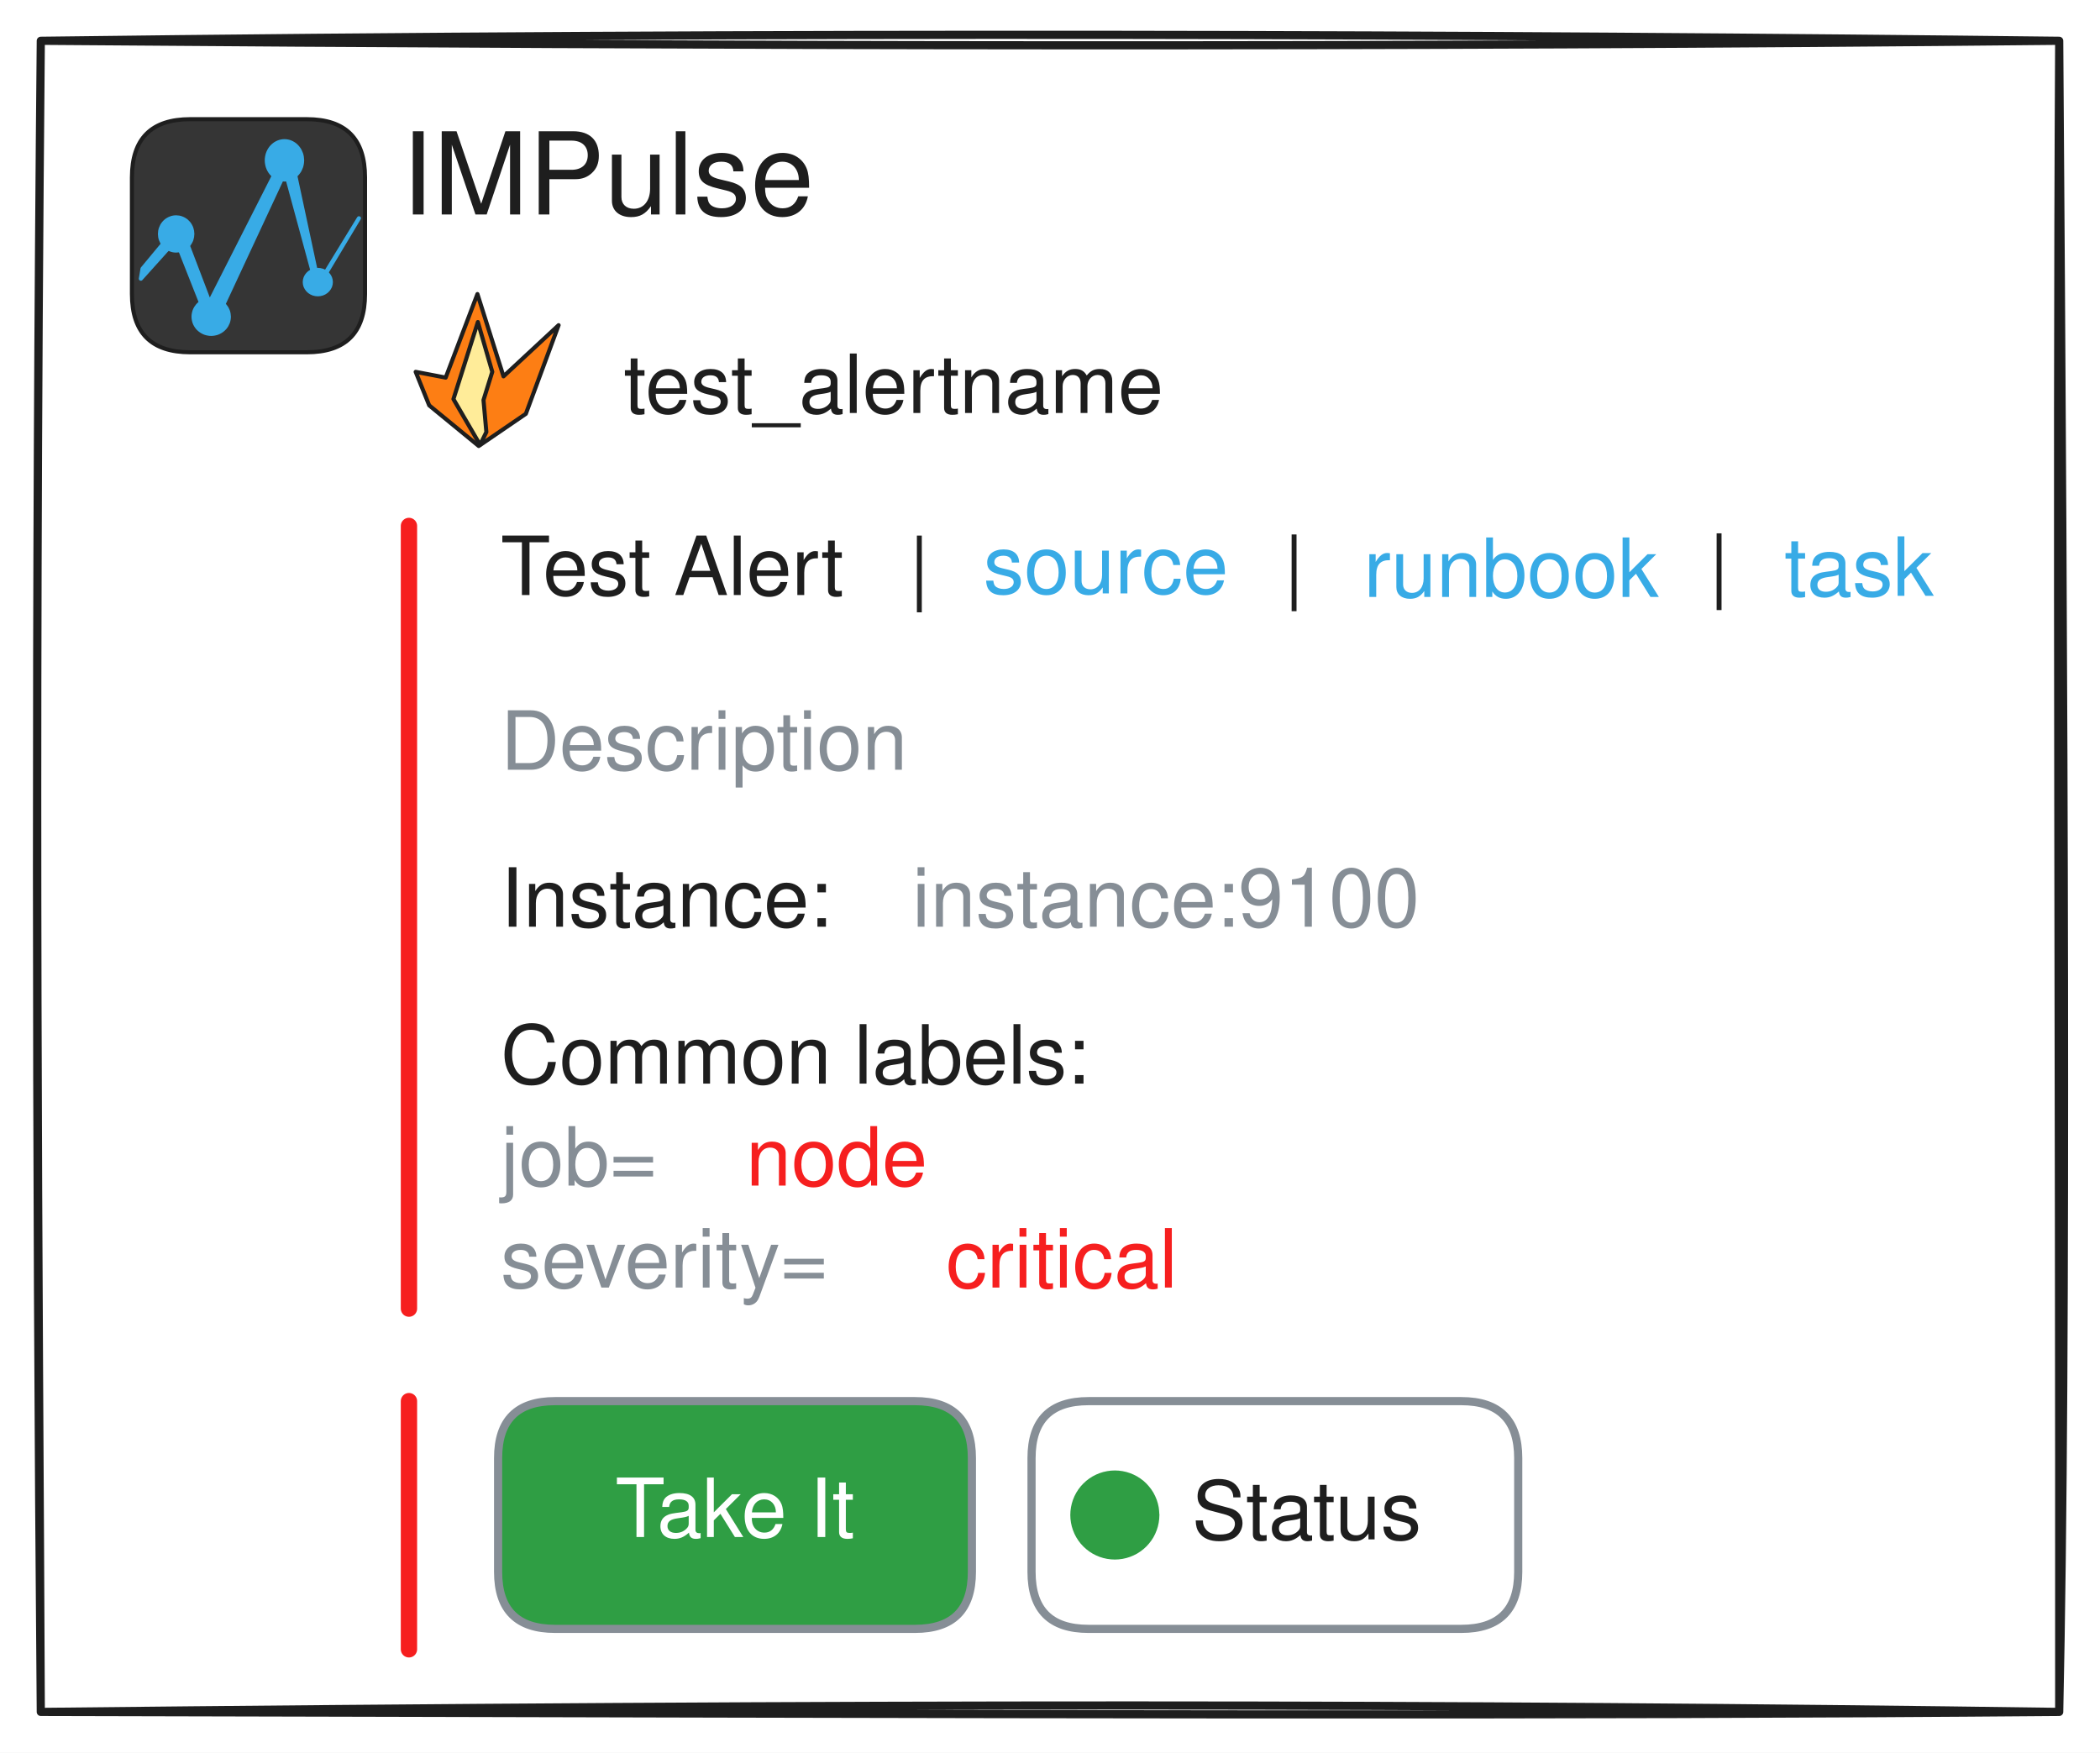
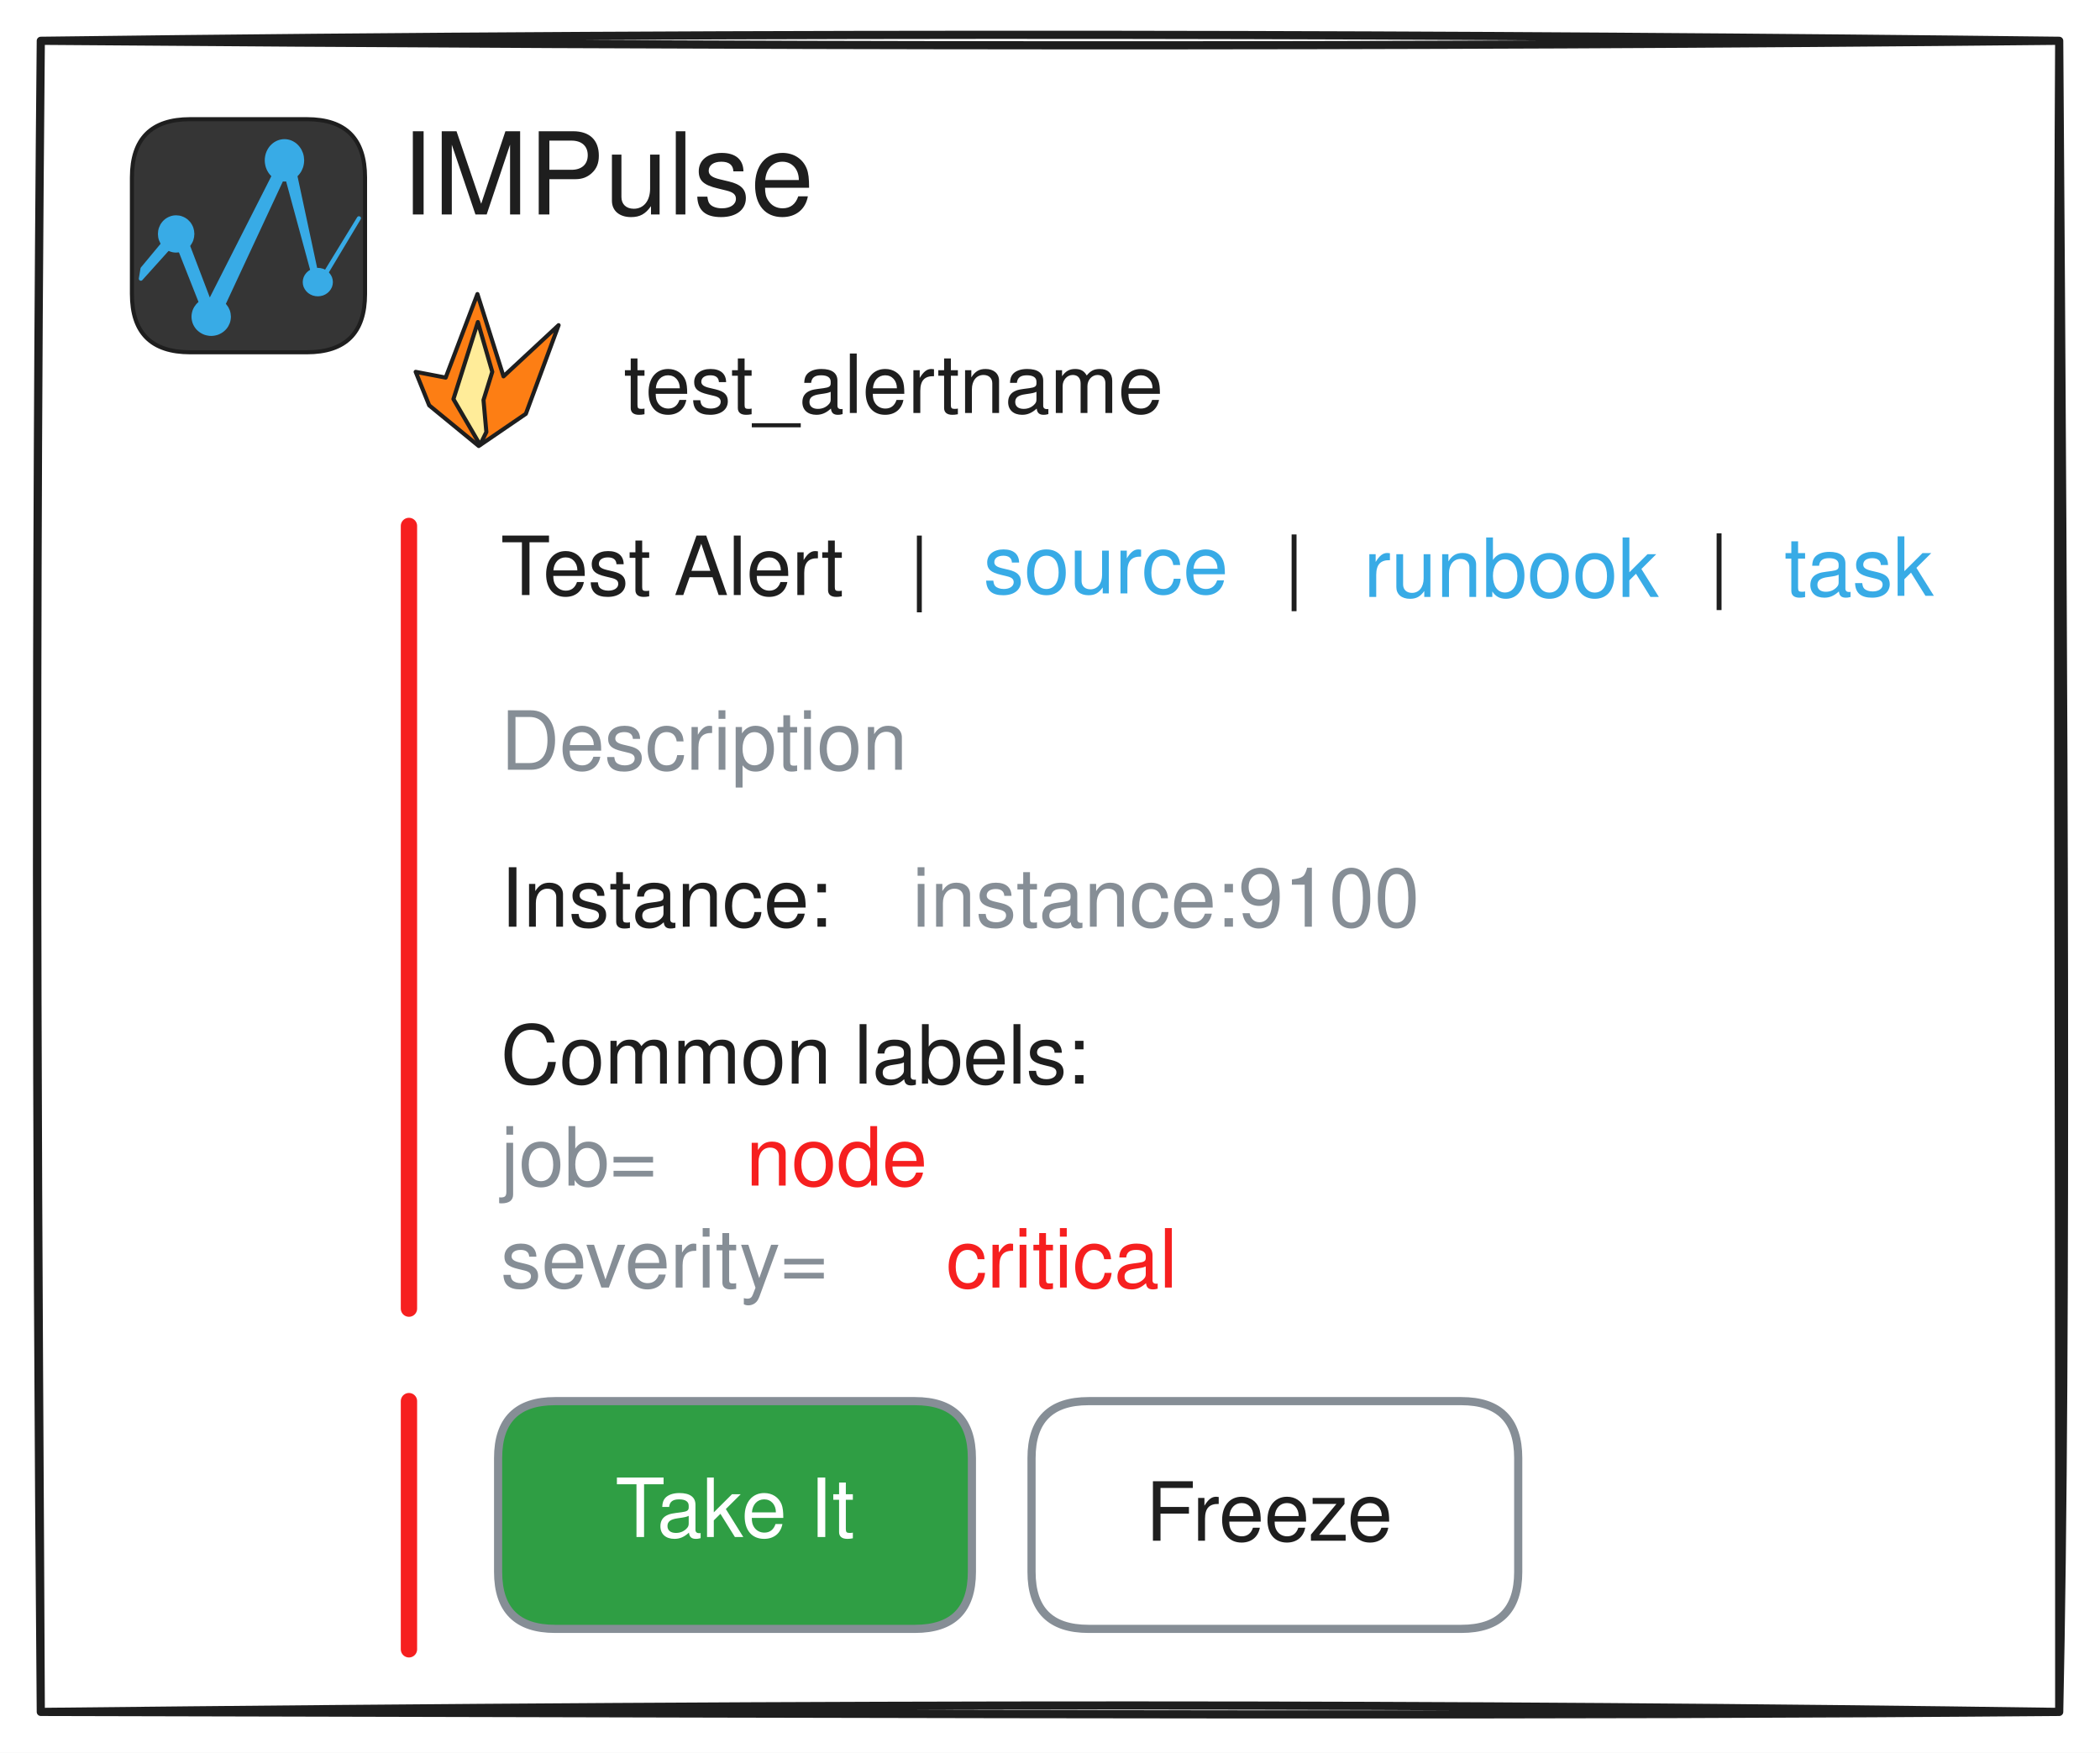
<svg xmlns="http://www.w3.org/2000/svg" version="1.1" viewBox="0 0 514.771 429.663" width="514.771" height="429.663">
  <defs>
    <style class="style-fonts">
      </style>
  </defs>
  <rect x="0" y="0" width="514.771" height="429.663" fill="#ffffff" />
  <g stroke-linecap="round" transform="translate(10 10) rotate(0 247.3856 204.8313)">
    <path d="M0 0 C178.93 -2.29, 358.91 -1.6, 494.77 0 M0 0 C167.4 1.32, 333.79 1.63, 494.77 0 M494.77 0 C494.11 118.07, 494.85 238.18, 494.77 409.66 M494.77 0 C495.92 159.3, 496.74 318.52, 494.77 409.66 M494.77 409.66 C348.04 407.59, 199.75 407.51, 0 409.66 M494.77 409.66 C372.94 410.67, 252.1 410.27, 0 409.66 M0 409.66 C-0.45 300.72, -1.73 189.95, 0 0 M0 409.66 C-1.19 271.48, -1.29 132.8, 0 0" stroke="#1e1e1e" stroke-width="2" fill="none" />
  </g>
  <g transform="translate(98.4026 28.91543) rotate(0 50.57227 16.1)">
    <text x="0" y="23.661" font-family="Helvetica, Segoe UI Emoji" font-size="28px" fill="#1e1e1e" text-anchor="start" style="white-space: pre;" direction="ltr" dominant-baseline="alphabetic">IMPulse</text>
  </g>
  <g stroke-linecap="round" transform="translate(32.34005 29.21727) rotate(0 28.56915 28.56915)">
    <path d="M14.28 0 C25.25 0, 36.22 0, 42.85 0 C52.38 0, 57.14 4.76, 57.14 14.28 C57.14 22.08, 57.14 29.87, 57.14 42.85 C57.14 52.38, 52.38 57.14, 42.85 57.14 C33.19 57.14, 23.53 57.14, 14.28 57.14 C4.76 57.14, 0 52.38, 0 42.85 C0 32.82, 0 22.78, 0 14.28 C0 4.76, 4.76 0, 14.28 0" stroke="none" stroke-width="0" fill="#353535" />
    <path d="M14.28 0 C20.78 0, 27.27 0, 42.85 0 M14.28 0 C20.23 0, 26.17 0, 42.85 0 M42.85 0 C52.38 0, 57.14 4.76, 57.14 14.28 M42.85 0 C52.38 0, 57.14 4.76, 57.14 14.28 M57.14 14.28 C57.14 21.59, 57.14 28.9, 57.14 42.85 M57.14 14.28 C57.14 20.64, 57.14 26.99, 57.14 42.85 M57.14 42.85 C57.14 52.38, 52.38 57.14, 42.85 57.14 M57.14 42.85 C57.14 52.38, 52.38 57.14, 42.85 57.14 M42.85 57.14 C33.55 57.14, 24.25 57.14, 14.28 57.14 M42.85 57.14 C35.29 57.14, 27.73 57.14, 14.28 57.14 M14.28 57.14 C4.76 57.14, 0 52.38, 0 42.85 M14.28 57.14 C4.76 57.14, 0 52.38, 0 42.85 M0 42.85 C0 36.57, 0 30.28, 0 14.28 M0 42.85 C0 32.63, 0 22.41, 0 14.28 M0 14.28 C0 4.76, 4.76 0, 14.28 0 M0 14.28 C0 4.76, 4.76 0, 14.28 0" stroke="#1e1e1e" stroke-width="1" fill="none" />
  </g>
  <g stroke-linecap="round">
    <g transform="translate(34.93636 65.87213) rotate(0 26.3208 -7.580325)" fill-rule="evenodd">
      <path d="M0 0 L9.1 -10.96 L16.43 8.28 L35.89 -30.08 L43.15 3.8 L53.05 -12.37 L42.81 4.72 L35.03 -23.92 L16.94 14.92 L8.22 -7.15 L-0.41 2.45" stroke="none" stroke-width="0" fill="#38abe6" fill-rule="evenodd" />
      <path d="M0 0 C3.18 -3.83, 6.36 -7.66, 9.1 -10.96 M0 0 C3.6 -4.34, 7.21 -8.67, 9.1 -10.96 M9.1 -10.96 C10.65 -6.91, 12.19 -2.86, 16.43 8.28 M9.1 -10.96 C11.36 -5.03, 13.62 0.91, 16.43 8.28 M16.43 8.28 C22.03 -2.75, 27.62 -13.79, 35.89 -30.08 M16.43 8.28 C23.26 -5.18, 30.09 -18.64, 35.89 -30.08 M35.89 -30.08 C38.5 -17.9, 41.11 -5.72, 43.15 3.8 M35.89 -30.08 C38.41 -18.32, 40.93 -6.55, 43.15 3.8 M43.15 3.8 C46.18 -1.14, 49.21 -6.09, 53.05 -12.37 M43.15 3.8 C46.33 -1.4, 49.52 -6.59, 53.05 -12.37 M53.05 -12.37 C50.19 -7.6, 47.34 -2.83, 42.81 4.72 M53.05 -12.37 C49.21 -5.96, 45.37 0.45, 42.81 4.72 M42.81 4.72 C39.87 -6.12, 36.92 -16.96, 35.03 -23.92 M42.81 4.72 C40.73 -2.93, 38.65 -10.59, 35.03 -23.92 M35.03 -23.92 C31.07 -15.43, 27.12 -6.94, 16.94 14.92 M35.03 -23.92 C29.77 -12.65, 24.52 -1.37, 16.94 14.92 M16.94 14.92 C15.16 10.42, 13.38 5.92, 8.22 -7.15 M16.94 14.92 C14.76 9.41, 12.58 3.89, 8.22 -7.15 M8.22 -7.15 C5.63 -4.27, 3.04 -1.39, -0.41 2.45 M8.22 -7.15 C5.27 -3.86, 2.31 -0.58, -0.41 2.45 M-0.41 2.45 C-0.29 1.7, -0.16 0.96, 0 0 M-0.41 2.45 C-0.28 1.63, -0.14 0.82, 0 0" stroke="#38abe6" stroke-width="1" fill="none" />
    </g>
  </g>
  <mask />
  <g stroke-linecap="round" transform="translate(65.39795 34.6108) rotate(0 4.328093 4.695215)">
    <path d="M8.66 4.7 C8.66 4.97, 8.63 5.24, 8.59 5.51 C8.55 5.78, 8.48 6.05, 8.4 6.3 C8.31 6.56, 8.2 6.81, 8.08 7.04 C7.95 7.28, 7.8 7.51, 7.64 7.71 C7.48 7.92, 7.3 8.12, 7.11 8.29 C6.92 8.47, 6.71 8.63, 6.49 8.76 C6.28 8.9, 6.04 9.01, 5.81 9.11 C5.57 9.2, 5.33 9.27, 5.08 9.32 C4.83 9.37, 4.58 9.39, 4.33 9.39 C4.08 9.39, 3.82 9.37, 3.58 9.32 C3.33 9.27, 3.08 9.2, 2.85 9.11 C2.61 9.01, 2.38 8.9, 2.16 8.76 C1.95 8.63, 1.74 8.47, 1.55 8.29 C1.35 8.12, 1.17 7.92, 1.01 7.71 C0.85 7.51, 0.71 7.28, 0.58 7.04 C0.45 6.81, 0.35 6.56, 0.26 6.3 C0.18 6.05, 0.11 5.78, 0.07 5.51 C0.02 5.24, 0 4.97, 0 4.7 C0 4.42, 0.02 4.15, 0.07 3.88 C0.11 3.61, 0.18 3.34, 0.26 3.09 C0.35 2.83, 0.45 2.58, 0.58 2.35 C0.71 2.11, 0.85 1.89, 1.01 1.68 C1.17 1.47, 1.35 1.27, 1.55 1.1 C1.74 0.92, 1.95 0.76, 2.16 0.63 C2.38 0.49, 2.61 0.38, 2.85 0.28 C3.08 0.19, 3.33 0.12, 3.58 0.07 C3.82 0.02, 4.08 0, 4.33 0 C4.58 0, 4.83 0.02, 5.08 0.07 C5.33 0.12, 5.57 0.19, 5.81 0.28 C6.04 0.38, 6.28 0.49, 6.49 0.63 C6.71 0.76, 6.92 0.92, 7.11 1.1 C7.3 1.27, 7.48 1.47, 7.64 1.68 C7.8 1.89, 7.95 2.11, 8.08 2.35 C8.2 2.58, 8.31 2.83, 8.4 3.09 C8.48 3.34, 8.55 3.61, 8.59 3.88 C8.63 4.15, 8.65 4.56, 8.66 4.7 C8.67 4.83, 8.67 4.56, 8.66 4.7" stroke="none" stroke-width="0" fill="#38abe6" />
    <path d="M8.66 4.7 C8.66 4.97, 8.63 5.24, 8.59 5.51 C8.55 5.78, 8.48 6.05, 8.4 6.3 C8.31 6.56, 8.2 6.81, 8.08 7.04 C7.95 7.28, 7.8 7.51, 7.64 7.71 C7.48 7.92, 7.3 8.12, 7.11 8.29 C6.92 8.47, 6.71 8.63, 6.49 8.76 C6.28 8.9, 6.04 9.01, 5.81 9.11 C5.57 9.2, 5.33 9.27, 5.08 9.32 C4.83 9.37, 4.58 9.39, 4.33 9.39 C4.08 9.39, 3.82 9.37, 3.58 9.32 C3.33 9.27, 3.08 9.2, 2.85 9.11 C2.61 9.01, 2.38 8.9, 2.16 8.76 C1.95 8.63, 1.74 8.47, 1.55 8.29 C1.35 8.12, 1.17 7.92, 1.01 7.71 C0.85 7.51, 0.71 7.28, 0.58 7.04 C0.45 6.81, 0.35 6.56, 0.26 6.3 C0.18 6.05, 0.11 5.78, 0.07 5.51 C0.02 5.24, 0 4.97, 0 4.7 C0 4.42, 0.02 4.15, 0.07 3.88 C0.11 3.61, 0.18 3.34, 0.26 3.09 C0.35 2.83, 0.45 2.58, 0.58 2.35 C0.71 2.11, 0.85 1.89, 1.01 1.68 C1.17 1.47, 1.35 1.27, 1.55 1.1 C1.74 0.92, 1.95 0.76, 2.16 0.63 C2.38 0.49, 2.61 0.38, 2.85 0.28 C3.08 0.19, 3.33 0.12, 3.58 0.07 C3.82 0.02, 4.08 0, 4.33 0 C4.58 0, 4.83 0.02, 5.08 0.07 C5.33 0.12, 5.57 0.19, 5.81 0.28 C6.04 0.38, 6.28 0.49, 6.49 0.63 C6.71 0.76, 6.92 0.92, 7.11 1.1 C7.3 1.27, 7.48 1.47, 7.64 1.68 C7.8 1.89, 7.95 2.11, 8.08 2.35 C8.2 2.58, 8.31 2.83, 8.4 3.09 C8.48 3.34, 8.55 3.61, 8.59 3.88 C8.63 4.15, 8.65 4.56, 8.66 4.7 C8.67 4.83, 8.67 4.56, 8.66 4.7" stroke="#38abe6" stroke-width="1" fill="none" />
  </g>
  <g stroke-linecap="round" transform="translate(47.44154 73.42686) rotate(0 4.328104 4.209458)">
    <path d="M8.66 4.21 C8.66 4.45, 8.63 4.7, 8.59 4.94 C8.55 5.18, 8.48 5.42, 8.4 5.65 C8.31 5.88, 8.2 6.1, 8.08 6.31 C7.95 6.53, 7.8 6.73, 7.64 6.92 C7.48 7.1, 7.3 7.28, 7.11 7.43 C6.92 7.59, 6.71 7.73, 6.49 7.85 C6.28 7.98, 6.04 8.08, 5.81 8.17 C5.57 8.25, 5.33 8.31, 5.08 8.35 C4.83 8.4, 4.58 8.42, 4.33 8.42 C4.08 8.42, 3.82 8.4, 3.58 8.35 C3.33 8.31, 3.08 8.25, 2.85 8.17 C2.61 8.08, 2.38 7.98, 2.16 7.85 C1.95 7.73, 1.74 7.59, 1.55 7.43 C1.35 7.28, 1.17 7.1, 1.01 6.92 C0.85 6.73, 0.71 6.53, 0.58 6.31 C0.45 6.1, 0.35 5.88, 0.26 5.65 C0.18 5.42, 0.11 5.18, 0.07 4.94 C0.02 4.7, 0 4.45, 0 4.21 C0 3.97, 0.02 3.72, 0.07 3.48 C0.11 3.24, 0.18 3, 0.26 2.77 C0.35 2.54, 0.45 2.32, 0.58 2.1 C0.71 1.89, 0.85 1.69, 1.01 1.5 C1.17 1.32, 1.35 1.14, 1.55 0.98 C1.74 0.83, 1.95 0.69, 2.16 0.56 C2.38 0.44, 2.61 0.34, 2.85 0.25 C3.08 0.17, 3.33 0.11, 3.58 0.06 C3.82 0.02, 4.08 0, 4.33 0 C4.58 0, 4.83 0.02, 5.08 0.06 C5.33 0.11, 5.57 0.17, 5.81 0.25 C6.04 0.34, 6.28 0.44, 6.49 0.56 C6.71 0.69, 6.92 0.83, 7.11 0.98 C7.3 1.14, 7.48 1.32, 7.64 1.5 C7.8 1.69, 7.95 1.89, 8.08 2.1 C8.2 2.32, 8.31 2.54, 8.4 2.77 C8.48 3, 8.55 3.24, 8.59 3.48 C8.63 3.72, 8.65 4.09, 8.66 4.21 C8.67 4.33, 8.67 4.09, 8.66 4.21" stroke="none" stroke-width="0" fill="#38abe6" />
    <path d="M8.66 4.21 C8.66 4.45, 8.63 4.7, 8.59 4.94 C8.55 5.18, 8.48 5.42, 8.4 5.65 C8.31 5.88, 8.2 6.1, 8.08 6.31 C7.95 6.53, 7.8 6.73, 7.64 6.92 C7.48 7.1, 7.3 7.28, 7.11 7.43 C6.92 7.59, 6.71 7.73, 6.49 7.85 C6.28 7.98, 6.04 8.08, 5.81 8.17 C5.57 8.25, 5.33 8.31, 5.08 8.35 C4.83 8.4, 4.58 8.42, 4.33 8.42 C4.08 8.42, 3.82 8.4, 3.58 8.35 C3.33 8.31, 3.08 8.25, 2.85 8.17 C2.61 8.08, 2.38 7.98, 2.16 7.85 C1.95 7.73, 1.74 7.59, 1.55 7.43 C1.35 7.28, 1.17 7.1, 1.01 6.92 C0.85 6.73, 0.71 6.53, 0.58 6.31 C0.45 6.1, 0.35 5.88, 0.26 5.65 C0.18 5.42, 0.11 5.18, 0.07 4.94 C0.02 4.7, 0 4.45, 0 4.21 C0 3.97, 0.02 3.72, 0.07 3.48 C0.11 3.24, 0.18 3, 0.26 2.77 C0.35 2.54, 0.45 2.32, 0.58 2.1 C0.71 1.89, 0.85 1.69, 1.01 1.5 C1.17 1.32, 1.35 1.14, 1.55 0.98 C1.74 0.83, 1.95 0.69, 2.16 0.56 C2.38 0.44, 2.61 0.34, 2.85 0.25 C3.08 0.17, 3.33 0.11, 3.58 0.06 C3.82 0.02, 4.08 0, 4.33 0 C4.58 0, 4.83 0.02, 5.08 0.06 C5.33 0.11, 5.57 0.17, 5.81 0.25 C6.04 0.34, 6.28 0.44, 6.49 0.56 C6.71 0.69, 6.92 0.83, 7.11 0.98 C7.3 1.14, 7.48 1.32, 7.64 1.5 C7.8 1.69, 7.95 1.89, 8.08 2.1 C8.2 2.32, 8.31 2.54, 8.4 2.77 C8.48 3, 8.55 3.24, 8.59 3.48 C8.63 3.72, 8.65 4.09, 8.66 4.21 C8.67 4.33, 8.67 4.09, 8.66 4.21" stroke="#38abe6" stroke-width="1" fill="none" />
  </g>
  <g stroke-linecap="round" transform="translate(39.2104 53.28057) rotate(0 3.967423 4.069666)">
    <path d="M7.93 4.07 C7.93 4.31, 7.91 4.54, 7.87 4.78 C7.83 5.01, 7.77 5.24, 7.7 5.46 C7.62 5.68, 7.52 5.9, 7.4 6.1 C7.29 6.31, 7.15 6.51, 7.01 6.69 C6.86 6.87, 6.69 7.04, 6.52 7.19 C6.34 7.34, 6.15 7.48, 5.95 7.59 C5.75 7.71, 5.54 7.81, 5.32 7.89 C5.11 7.97, 4.88 8.04, 4.66 8.08 C4.43 8.12, 4.2 8.14, 3.97 8.14 C3.74 8.14, 3.5 8.12, 3.28 8.08 C3.05 8.04, 2.83 7.97, 2.61 7.89 C2.39 7.81, 2.18 7.71, 1.98 7.59 C1.78 7.48, 1.59 7.34, 1.42 7.19 C1.24 7.04, 1.08 6.87, 0.93 6.69 C0.78 6.51, 0.65 6.31, 0.53 6.1 C0.42 5.9, 0.32 5.68, 0.24 5.46 C0.16 5.24, 0.1 5.01, 0.06 4.78 C0.02 4.54, 0 4.31, 0 4.07 C0 3.83, 0.02 3.59, 0.06 3.36 C0.1 3.13, 0.16 2.9, 0.24 2.68 C0.32 2.46, 0.42 2.24, 0.53 2.03 C0.65 1.83, 0.78 1.63, 0.93 1.45 C1.08 1.27, 1.24 1.1, 1.42 0.95 C1.59 0.8, 1.78 0.66, 1.98 0.55 C2.18 0.43, 2.39 0.33, 2.61 0.25 C2.83 0.16, 3.05 0.1, 3.28 0.06 C3.5 0.02, 3.74 0, 3.97 0 C4.2 0, 4.43 0.02, 4.66 0.06 C4.88 0.1, 5.11 0.16, 5.32 0.25 C5.54 0.33, 5.75 0.43, 5.95 0.55 C6.15 0.66, 6.34 0.8, 6.52 0.95 C6.69 1.1, 6.86 1.27, 7.01 1.45 C7.15 1.63, 7.29 1.83, 7.4 2.03 C7.52 2.24, 7.62 2.46, 7.7 2.68 C7.77 2.9, 7.83 3.13, 7.87 3.36 C7.91 3.59, 7.92 3.95, 7.93 4.07 C7.94 4.19, 7.94 3.95, 7.93 4.07" stroke="none" stroke-width="0" fill="#38abe6" />
    <path d="M7.93 4.07 C7.93 4.31, 7.91 4.54, 7.87 4.78 C7.83 5.01, 7.77 5.24, 7.7 5.46 C7.62 5.68, 7.52 5.9, 7.4 6.1 C7.29 6.31, 7.15 6.51, 7.01 6.69 C6.86 6.87, 6.69 7.04, 6.52 7.19 C6.34 7.34, 6.15 7.48, 5.95 7.59 C5.75 7.71, 5.54 7.81, 5.32 7.89 C5.11 7.97, 4.88 8.04, 4.66 8.08 C4.43 8.12, 4.2 8.14, 3.97 8.14 C3.74 8.14, 3.5 8.12, 3.28 8.08 C3.05 8.04, 2.83 7.97, 2.61 7.89 C2.39 7.81, 2.18 7.71, 1.98 7.59 C1.78 7.48, 1.59 7.34, 1.42 7.19 C1.24 7.04, 1.08 6.87, 0.93 6.69 C0.78 6.51, 0.65 6.31, 0.53 6.1 C0.42 5.9, 0.32 5.68, 0.24 5.46 C0.16 5.24, 0.1 5.01, 0.06 4.78 C0.02 4.54, 0 4.31, 0 4.07 C0 3.83, 0.02 3.59, 0.06 3.36 C0.1 3.13, 0.16 2.9, 0.24 2.68 C0.32 2.46, 0.42 2.24, 0.53 2.03 C0.65 1.83, 0.78 1.63, 0.93 1.45 C1.08 1.27, 1.24 1.1, 1.42 0.95 C1.59 0.8, 1.78 0.66, 1.98 0.55 C2.18 0.43, 2.39 0.33, 2.61 0.25 C2.83 0.16, 3.05 0.1, 3.28 0.06 C3.5 0.02, 3.74 0, 3.97 0 C4.2 0, 4.43 0.02, 4.66 0.06 C4.88 0.1, 5.11 0.16, 5.32 0.25 C5.54 0.33, 5.75 0.43, 5.95 0.55 C6.15 0.66, 6.34 0.8, 6.52 0.95 C6.69 1.1, 6.86 1.27, 7.01 1.45 C7.15 1.63, 7.29 1.83, 7.4 2.03 C7.52 2.24, 7.62 2.46, 7.7 2.68 C7.77 2.9, 7.83 3.13, 7.87 3.36 C7.91 3.59, 7.92 3.95, 7.93 4.07 C7.94 4.19, 7.94 3.95, 7.93 4.07" stroke="#38abe6" stroke-width="1" fill="none" />
  </g>
  <g stroke-linecap="round" transform="translate(74.70955 66.16183) rotate(0 3.194536 2.989254)">
    <path d="M6.39 2.99 C6.39 3.16, 6.37 3.34, 6.34 3.51 C6.31 3.68, 6.26 3.85, 6.2 4.01 C6.13 4.17, 6.05 4.33, 5.96 4.48 C5.87 4.63, 5.76 4.78, 5.64 4.91 C5.52 5.04, 5.39 5.17, 5.25 5.28 C5.11 5.39, 4.95 5.49, 4.79 5.58 C4.63 5.66, 4.46 5.74, 4.29 5.8 C4.11 5.86, 3.93 5.9, 3.75 5.93 C3.57 5.96, 3.38 5.98, 3.19 5.98 C3.01 5.98, 2.82 5.96, 2.64 5.93 C2.46 5.9, 2.28 5.86, 2.1 5.8 C1.93 5.74, 1.76 5.66, 1.6 5.58 C1.44 5.49, 1.28 5.39, 1.14 5.28 C1 5.17, 0.87 5.04, 0.75 4.91 C0.63 4.78, 0.52 4.63, 0.43 4.48 C0.34 4.33, 0.26 4.17, 0.19 4.01 C0.13 3.85, 0.08 3.68, 0.05 3.51 C0.02 3.34, 0 3.16, 0 2.99 C0 2.82, 0.02 2.64, 0.05 2.47 C0.08 2.3, 0.13 2.13, 0.19 1.97 C0.26 1.8, 0.34 1.64, 0.43 1.49 C0.52 1.34, 0.63 1.2, 0.75 1.07 C0.87 0.94, 1 0.81, 1.14 0.7 C1.28 0.59, 1.44 0.49, 1.6 0.4 C1.76 0.31, 1.93 0.24, 2.1 0.18 C2.28 0.12, 2.46 0.08, 2.64 0.05 C2.82 0.02, 3.01 0, 3.19 0 C3.38 0, 3.57 0.02, 3.75 0.05 C3.93 0.08, 4.11 0.12, 4.29 0.18 C4.46 0.24, 4.63 0.31, 4.79 0.4 C4.95 0.49, 5.11 0.59, 5.25 0.7 C5.39 0.81, 5.52 0.94, 5.64 1.07 C5.76 1.2, 5.87 1.34, 5.96 1.49 C6.05 1.64, 6.13 1.8, 6.2 1.97 C6.26 2.13, 6.31 2.3, 6.34 2.47 C6.37 2.64, 6.38 2.9, 6.39 2.99 C6.4 3.08, 6.4 2.9, 6.39 2.99" stroke="none" stroke-width="0" fill="#38abe6" />
    <path d="M6.39 2.99 C6.39 3.16, 6.37 3.34, 6.34 3.51 C6.31 3.68, 6.26 3.85, 6.2 4.01 C6.13 4.17, 6.05 4.33, 5.96 4.48 C5.87 4.63, 5.76 4.78, 5.64 4.91 C5.52 5.04, 5.39 5.17, 5.25 5.28 C5.11 5.39, 4.95 5.49, 4.79 5.58 C4.63 5.66, 4.46 5.74, 4.29 5.8 C4.11 5.86, 3.93 5.9, 3.75 5.93 C3.57 5.96, 3.38 5.98, 3.19 5.98 C3.01 5.98, 2.82 5.96, 2.64 5.93 C2.46 5.9, 2.28 5.86, 2.1 5.8 C1.93 5.74, 1.76 5.66, 1.6 5.58 C1.44 5.49, 1.28 5.39, 1.14 5.28 C1 5.17, 0.87 5.04, 0.75 4.91 C0.63 4.78, 0.52 4.63, 0.43 4.48 C0.34 4.33, 0.26 4.17, 0.19 4.01 C0.13 3.85, 0.08 3.68, 0.05 3.51 C0.02 3.34, 0 3.16, 0 2.99 C0 2.82, 0.02 2.64, 0.05 2.47 C0.08 2.3, 0.13 2.13, 0.19 1.97 C0.26 1.8, 0.34 1.64, 0.43 1.49 C0.52 1.34, 0.63 1.2, 0.75 1.07 C0.87 0.94, 1 0.81, 1.14 0.7 C1.28 0.59, 1.44 0.49, 1.6 0.4 C1.76 0.31, 1.93 0.24, 2.1 0.18 C2.28 0.12, 2.46 0.08, 2.64 0.05 C2.82 0.02, 3.01 0, 3.19 0 C3.38 0, 3.57 0.02, 3.75 0.05 C3.93 0.08, 4.11 0.12, 4.29 0.18 C4.46 0.24, 4.63 0.31, 4.79 0.4 C4.95 0.49, 5.11 0.59, 5.25 0.7 C5.39 0.81, 5.52 0.94, 5.64 1.07 C5.76 1.2, 5.87 1.34, 5.96 1.49 C6.05 1.64, 6.13 1.8, 6.2 1.97 C6.26 2.13, 6.31 2.3, 6.34 2.47 C6.37 2.64, 6.38 2.9, 6.39 2.99 C6.4 3.08, 6.4 2.9, 6.39 2.99" stroke="#38abe6" stroke-width="1" fill="none" />
  </g>
  <g stroke-linecap="round">
    <g transform="translate(117.3513 109.3341) rotate(0 2.058744 -18.62356)" fill-rule="evenodd">
      <path d="M0 0 L-12.14 -9.96 L-15.46 -18.18 L-8.1 -16.77 L-0.32 -37.25 L6.07 -17.07 L19.58 -29.62 L11.55 -7.89 L0 0" stroke="none" stroke-width="0" fill="#fd7e14" fill-rule="evenodd" />
      <path d="M0 0 C-2.78 -2.28, -5.56 -4.56, -12.14 -9.96 M0 0 C-3.21 -2.63, -6.43 -5.27, -12.14 -9.96 M-12.14 -9.96 C-13.01 -12.11, -13.88 -14.27, -15.46 -18.18 M-12.14 -9.96 C-13.41 -13.1, -14.68 -16.25, -15.46 -18.18 M-15.46 -18.18 C-12.68 -17.65, -9.9 -17.11, -8.1 -16.77 M-15.46 -18.18 C-13.91 -17.88, -12.36 -17.58, -8.1 -16.77 M-8.1 -16.77 C-5.23 -24.32, -2.36 -31.87, -0.32 -37.25 M-8.1 -16.77 C-5.2 -24.41, -2.3 -32.05, -0.32 -37.25 M-0.32 -37.25 C1.91 -30.19, 4.15 -23.14, 6.07 -17.07 M-0.32 -37.25 C1.91 -30.2, 4.14 -23.15, 6.07 -17.07 M6.07 -17.07 C9.18 -19.96, 12.29 -22.85, 19.58 -29.62 M6.07 -17.07 C10.72 -21.39, 15.38 -25.72, 19.58 -29.62 M19.58 -29.62 C17.2 -23.17, 14.81 -16.73, 11.55 -7.89 M19.58 -29.62 C17.47 -23.92, 15.36 -18.21, 11.55 -7.89 M11.55 -7.89 C8.23 -5.62, 4.91 -3.35, 0 0 M11.55 -7.89 C7.19 -4.91, 2.83 -1.93, 0 0 M0 0 C0 0, 0 0, 0 0 M0 0 C0 0, 0 0, 0 0" stroke="#1e1e1e" stroke-width="1" fill="none" />
    </g>
  </g>
  <mask />
  <g stroke-linecap="round">
    <g transform="translate(117.6807 109.0436) rotate(0 -1.765512 -15.04968)" fill-rule="evenodd">
      <path d="M0 0 L-6.53 -11.21 L-0.54 -30.1 L2.99 -17.89 L0.84 -10.98 L1.54 -3.14" stroke="none" stroke-width="0" fill="#ffec99" fill-rule="evenodd" />
      <path d="M0 0 C-1.79 -3.08, -3.58 -6.15, -6.53 -11.21 M0 0 C-1.31 -2.25, -2.62 -4.5, -6.53 -11.21 M-6.53 -11.21 C-4.74 -16.86, -2.95 -22.51, -0.54 -30.1 M-6.53 -11.21 C-5.06 -15.83, -3.6 -20.45, -0.54 -30.1 M-0.54 -30.1 C0.36 -26.98, 1.27 -23.87, 2.99 -17.89 M-0.54 -30.1 C0.55 -26.34, 1.64 -22.57, 2.99 -17.89 M2.99 -17.89 C2.52 -16.38, 2.06 -14.87, 0.84 -10.98 M2.99 -17.89 C2.3 -15.67, 1.61 -13.45, 0.84 -10.98 M0.84 -10.98 C1.01 -9.13, 1.17 -7.28, 1.54 -3.14 M0.84 -10.98 C1.1 -8.11, 1.35 -5.24, 1.54 -3.14 M1.54 -3.14 C1.07 -2.18, 0.6 -1.23, 0 0 M1.54 -3.14 C1.16 -2.37, 0.78 -1.6, 0 0" stroke="#1e1e1e" stroke-width="1" fill="none" />
    </g>
  </g>
  <mask />
  <g transform="translate(152.9048 84.33413) rotate(0 66.14746 11.5)">
    <text x="0" y="16.9" font-family="Helvetica, Segoe UI Emoji" font-size="20px" fill="#1e1e1e" text-anchor="start" style="white-space: pre;" direction="ltr" dominant-baseline="alphabetic">test_alertname</text>
  </g>
  <g stroke-linecap="round">
    <g transform="translate(100.2472 128.9282) rotate(0 0 95.93748)">
      <path d="M0 0 C0 67, 0 134, 0 191.87 M0 0 C0 52.18, 0 104.36, 0 191.87" stroke="#f61f1f" stroke-width="4" fill="none" />
    </g>
  </g>
  <mask />
  <g transform="translate(122.7174 171.8013) rotate(0 50.01953 11.5)">
    <text x="0" y="16.9" font-family="Helvetica, Segoe UI Emoji" font-size="20px" fill="#868e96" text-anchor="start" style="white-space: pre;" direction="ltr" dominant-baseline="alphabetic">Description</text>
  </g>
  <g transform="translate(122.7174 210.2683) rotate(0 43.35938 11.5)">
    <text x="0" y="16.9" font-family="Helvetica, Segoe UI Emoji" font-size="20px" fill="#1e1e1e" text-anchor="start" style="white-space: pre;" direction="ltr" dominant-baseline="alphabetic">Instance: </text>
  </g>
  <g transform="translate(223.6173 210.2683) rotate(0 62.27051 11.5)">
    <text x="0" y="16.9" font-family="Helvetica, Segoe UI Emoji" font-size="20px" fill="#868e96" text-anchor="start" style="white-space: pre;" direction="ltr" dominant-baseline="alphabetic">instance:9100</text>
  </g>
  <g transform="translate(122.7174 248.7353) rotate(0 72.25098 11.5)">
    <text x="0" y="16.9" font-family="Helvetica, Segoe UI Emoji" font-size="20px" fill="#1e1e1e" text-anchor="start" style="white-space: pre;" direction="ltr" dominant-baseline="alphabetic">Common labels:</text>
  </g>
  <g transform="translate(122.7174 273.7353) rotate(0 24.74121 11.5)">
    <text x="0" y="16.9" font-family="Helvetica, Segoe UI Emoji" font-size="20px" fill="#868e96" text-anchor="start" style="white-space: pre;" direction="ltr" dominant-baseline="alphabetic">  job=</text>
  </g>
  <g transform="translate(182.8573 273.7353) rotate(0 22.24609 11.5)">
    <text x="0" y="16.9" font-family="Helvetica, Segoe UI Emoji" font-size="20px" fill="#f61f1f" text-anchor="start" style="white-space: pre;" direction="ltr" dominant-baseline="alphabetic">node</text>
  </g>
  <g transform="translate(122.7174 298.7353) rotate(0 45.84961 11.5)">
    <text x="0" y="16.9" font-family="Helvetica, Segoe UI Emoji" font-size="20px" fill="#868e96" text-anchor="start" style="white-space: pre;" direction="ltr" dominant-baseline="alphabetic">  severity=</text>
  </g>
  <g transform="translate(231.9173 298.7353) rotate(0 28.33496 11.5)">
    <text x="0" y="16.9" font-family="Helvetica, Segoe UI Emoji" font-size="20px" fill="#f61f1f" text-anchor="start" style="white-space: pre;" direction="ltr" dominant-baseline="alphabetic">critical</text>
  </g>
  <g stroke-linecap="round" transform="translate(122.0997 343.4733) rotate(0 58.06981 27.91424)">
    <path d="M13.96 0 C34.65 0, 55.34 0, 102.18 0 C111.49 0, 116.14 4.65, 116.14 13.96 C116.14 24.62, 116.14 35.29, 116.14 41.87 C116.14 51.18, 111.49 55.83, 102.18 55.83 C69.89 55.83, 37.6 55.83, 13.96 55.83 C4.65 55.83, 0 51.18, 0 41.87 C0 31.24, 0 20.62, 0 13.96 C0 4.65, 4.65 0, 13.96 0" stroke="none" stroke-width="0" fill="#2f9e44" />
    <path d="M13.96 0 C37.15 0, 60.34 0, 102.18 0 M13.96 0 C36.17 0, 58.39 0, 102.18 0 M102.18 0 C111.49 0, 116.14 4.65, 116.14 13.96 M102.18 0 C111.49 0, 116.14 4.65, 116.14 13.96 M116.14 13.96 C116.14 24.29, 116.14 34.62, 116.14 41.87 M116.14 13.96 C116.14 19.8, 116.14 25.65, 116.14 41.87 M116.14 41.87 C116.14 51.18, 111.49 55.83, 102.18 55.83 M116.14 41.87 C116.14 51.18, 111.49 55.83, 102.18 55.83 M102.18 55.83 C78.79 55.83, 55.4 55.83, 13.96 55.83 M102.18 55.83 C74.79 55.83, 47.39 55.83, 13.96 55.83 M13.96 55.83 C4.65 55.83, 0 51.18, 0 41.87 M13.96 55.83 C4.65 55.83, 0 51.18, 0 41.87 M0 41.87 C0 36.05, 0 30.23, 0 13.96 M0 41.87 C0 31.54, 0 21.22, 0 13.96 M0 13.96 C0 4.65, 4.65 0, 13.96 0 M0 13.96 C0 4.65, 4.65 0, 13.96 0" stroke="#868e96" stroke-width="2" fill="none" />
  </g>
  <g transform="translate(150.7115 359.8875) rotate(0 29.45801 11.5)">
    <text x="29.458" y="16.9" font-family="Helvetica, Segoe UI Emoji" font-size="20px" fill="#ffffff" text-anchor="middle" style="white-space: pre;" direction="ltr" dominant-baseline="alphabetic">Take It</text>
  </g>
  <g stroke-linecap="round" transform="translate(252.8601 343.4733) rotate(0 59.65247 27.91424)">
    <path d="M13.96 0 C44.41 0, 74.86 0, 105.35 0 C114.65 0, 119.3 4.65, 119.3 13.96 C119.3 20.38, 119.3 26.8, 119.3 41.87 C119.3 51.18, 114.65 55.83, 105.35 55.83 C72.46 55.83, 39.58 55.83, 13.96 55.83 C4.65 55.83, 0 51.18, 0 41.87 C0 35.82, 0 29.76, 0 13.96 C0 4.65, 4.65 0, 13.96 0" stroke="none" stroke-width="0" fill="#ffffff" />
    <path d="M13.96 0 C36.68 0, 59.41 0, 105.35 0 M13.96 0 C36.28 0, 58.61 0, 105.35 0 M105.35 0 C114.65 0, 119.3 4.65, 119.3 13.96 M105.35 0 C114.65 0, 119.3 4.65, 119.3 13.96 M119.3 13.96 C119.3 21.11, 119.3 28.27, 119.3 41.87 M119.3 13.96 C119.3 24.62, 119.3 35.29, 119.3 41.87 M119.3 41.87 C119.3 51.18, 114.65 55.83, 105.35 55.83 M119.3 41.87 C119.3 51.18, 114.65 55.83, 105.35 55.83 M105.35 55.83 C70.93 55.83, 36.52 55.83, 13.96 55.83 M105.35 55.83 C70.55 55.83, 35.76 55.83, 13.96 55.83 M13.96 55.83 C4.65 55.83, 0 51.18, 0 41.87 M13.96 55.83 C4.65 55.83, 0 51.18, 0 41.87 M0 41.87 C0 31.39, 0 20.91, 0 13.96 M0 41.87 C0 32.51, 0 23.15, 0 13.96 M0 13.96 C0 4.65, 4.65 0, 13.96 0 M0 13.96 C0 4.65, 4.65 0, 13.96 0" stroke="#868e96" stroke-width="2" fill="none" />
  </g>
-   <g transform="translate(291.7357 360.4685) rotate(0 28.34961 11.5)">
-     <text x="56.699" y="16.9" font-family="Helvetica, Segoe UI Emoji" font-size="20px" fill="#1e1e1e" text-anchor="end" style="white-space: pre;" direction="ltr" dominant-baseline="alphabetic">Status</text>
-   </g>
-   <g stroke-linecap="round" transform="translate(262.3608 360.4685) rotate(0 10.91901 10.91901)">
-     <path d="M21.84 10.92 C21.84 11.55, 21.78 12.19, 21.67 12.82 C21.56 13.44, 21.4 14.06, 21.18 14.65 C20.96 15.25, 20.69 15.83, 20.38 16.38 C20.06 16.93, 19.69 17.45, 19.28 17.94 C18.88 18.42, 18.42 18.88, 17.94 19.28 C17.45 19.69, 16.93 20.06, 16.38 20.38 C15.83 20.69, 15.25 20.96, 14.65 21.18 C14.06 21.4, 13.44 21.56, 12.82 21.67 C12.19 21.78, 11.55 21.84, 10.92 21.84 C10.29 21.84, 9.65 21.78, 9.02 21.67 C8.4 21.56, 7.78 21.4, 7.18 21.18 C6.59 20.96, 6.01 20.69, 5.46 20.38 C4.91 20.06, 4.38 19.69, 3.9 19.28 C3.42 18.88, 2.96 18.42, 2.55 17.94 C2.15 17.45, 1.78 16.93, 1.46 16.38 C1.15 15.83, 0.87 15.25, 0.66 14.65 C0.44 14.06, 0.28 13.44, 0.17 12.82 C0.06 12.19, 0 11.55, 0 10.92 C0 10.29, 0.06 9.65, 0.17 9.02 C0.28 8.4, 0.44 7.78, 0.66 7.18 C0.87 6.59, 1.15 6.01, 1.46 5.46 C1.78 4.91, 2.15 4.38, 2.55 3.9 C2.96 3.42, 3.42 2.96, 3.9 2.55 C4.38 2.15, 4.91 1.78, 5.46 1.46 C6.01 1.15, 6.59 0.87, 7.18 0.66 C7.78 0.44, 8.4 0.28, 9.02 0.17 C9.65 0.06, 10.29 0, 10.92 0 C11.55 0, 12.19 0.06, 12.82 0.17 C13.44 0.28, 14.06 0.44, 14.65 0.66 C15.25 0.87, 15.83 1.15, 16.38 1.46 C16.93 1.78, 17.45 2.15, 17.94 2.55 C18.42 2.96, 18.88 3.42, 19.28 3.9 C19.69 4.38, 20.06 4.91, 20.38 5.46 C20.69 6.01, 20.96 6.59, 21.18 7.18 C21.4 7.78, 21.56 8.4, 21.67 9.02 C21.78 9.65, 21.81 10.6, 21.84 10.92 C21.87 11.24, 21.87 10.6, 21.84 10.92" stroke="none" stroke-width="0" fill="#2f9e44" />
-     <path d="M21.84 10.92 C21.84 11.55, 21.78 12.19, 21.67 12.82 C21.56 13.44, 21.4 14.06, 21.18 14.65 C20.96 15.25, 20.69 15.83, 20.38 16.38 C20.06 16.93, 19.69 17.45, 19.28 17.94 C18.88 18.42, 18.42 18.88, 17.94 19.28 C17.45 19.69, 16.93 20.06, 16.38 20.38 C15.83 20.69, 15.25 20.96, 14.65 21.18 C14.06 21.4, 13.44 21.56, 12.82 21.67 C12.19 21.78, 11.55 21.84, 10.92 21.84 C10.29 21.84, 9.65 21.78, 9.02 21.67 C8.4 21.56, 7.78 21.4, 7.18 21.18 C6.59 20.96, 6.01 20.69, 5.46 20.38 C4.91 20.06, 4.38 19.69, 3.9 19.28 C3.42 18.88, 2.96 18.42, 2.55 17.94 C2.15 17.45, 1.78 16.93, 1.46 16.38 C1.15 15.83, 0.87 15.25, 0.66 14.65 C0.44 14.06, 0.28 13.44, 0.17 12.82 C0.06 12.19, 0 11.55, 0 10.92 C0 10.29, 0.06 9.65, 0.17 9.02 C0.28 8.4, 0.44 7.78, 0.66 7.18 C0.87 6.59, 1.15 6.01, 1.46 5.46 C1.78 4.91, 2.15 4.38, 2.55 3.9 C2.96 3.42, 3.42 2.96, 3.9 2.55 C4.38 2.15, 4.91 1.78, 5.46 1.46 C6.01 1.15, 6.59 0.87, 7.18 0.66 C7.78 0.44, 8.4 0.28, 9.02 0.17 C9.65 0.06, 10.29 0, 10.92 0 C11.55 0, 12.19 0.06, 12.82 0.17 C13.44 0.28, 14.06 0.44, 14.65 0.66 C15.25 0.87, 15.83 1.15, 16.38 1.46 C16.93 1.78, 17.45 2.15, 17.94 2.55 C18.42 2.96, 18.88 3.42, 19.28 3.9 C19.69 4.38, 20.06 4.91, 20.38 5.46 C20.69 6.01, 20.96 6.59, 21.18 7.18 C21.4 7.78, 21.56 8.4, 21.67 9.02 C21.78 9.65, 21.81 10.6, 21.84 10.92 C21.87 11.24, 21.87 10.6, 21.84 10.92" stroke="transparent" stroke-width="2" fill="none" />
+   <g transform="translate(280.8198 360.7944) rotate(0 30.27997 11.5)">
+     <text x="60.56" y="16.9" font-family="Helvetica, Segoe UI Emoji" font-size="20px" fill="#1e1e1e" text-anchor="end" style="white-space: pre;" direction="ltr" dominant-baseline="alphabetic">Freeze</text>
  </g>
  <g stroke-linecap="round">
    <g transform="translate(100.2472 343.4733) rotate(0 0 30.42127)">
      <path d="M0 0 C0 16.72, 0 33.44, 0 60.84 M0 0 C0 20.82, 0 41.63, 0 60.84" stroke="#f61f1f" stroke-width="4" fill="none" />
    </g>
  </g>
  <mask />
  <g transform="translate(122.7174 128.9731) rotate(0 41.67969 11.5)">
    <text x="0" y="16.9" font-family="Helvetica, Segoe UI Emoji" font-size="20px" fill="#1e1e1e" text-anchor="start" style="white-space: pre;" direction="ltr" dominant-baseline="alphabetic">Test Alert</text>
  </g>
  <g transform="translate(241.0496 128.5648) rotate(0 30.01465 11.5)">
    <text x="0" y="16.9" font-family="Helvetica, Segoe UI Emoji" font-size="20px" fill="#38abe6" text-anchor="start" style="white-space: pre;" direction="ltr" dominant-baseline="alphabetic">source</text>
  </g>
  <g transform="translate(314.6147 128.6951) rotate(0 2.597656 11.5)">
    <text x="0" y="16.9" font-family="Helvetica, Segoe UI Emoji" font-size="20px" fill="#1e1e1e" text-anchor="start" style="white-space: pre;" direction="ltr" dominant-baseline="alphabetic">|</text>
  </g>
  <g transform="translate(334.2898 129.4403) rotate(0 36.1377 11.5)">
    <text x="0" y="16.9" font-family="Helvetica, Segoe UI Emoji" font-size="20px" fill="#38abe6" text-anchor="start" style="white-space: pre;" direction="ltr" dominant-baseline="alphabetic">runbook</text>
  </g>
  <g transform="translate(222.7565 128.9731) rotate(0 2.597656 11.5)">
    <text x="0" y="16.9" font-family="Helvetica, Segoe UI Emoji" font-size="20px" fill="#1e1e1e" text-anchor="start" style="white-space: pre;" direction="ltr" dominant-baseline="alphabetic">|</text>
  </g>
  <g transform="translate(418.7957 128.4201) rotate(0 2.597656 11.5)">
    <text x="0" y="16.9" font-family="Helvetica, Segoe UI Emoji" font-size="20px" fill="#1e1e1e" text-anchor="start" style="white-space: pre;" direction="ltr" dominant-baseline="alphabetic">|</text>
  </g>
  <g transform="translate(437.404 129.1653) rotate(0 18.33984 11.5)">
    <text x="0" y="16.9" font-family="Helvetica, Segoe UI Emoji" font-size="20px" fill="#38abe6" text-anchor="start" style="white-space: pre;" direction="ltr" dominant-baseline="alphabetic">task</text>
  </g>
</svg>
